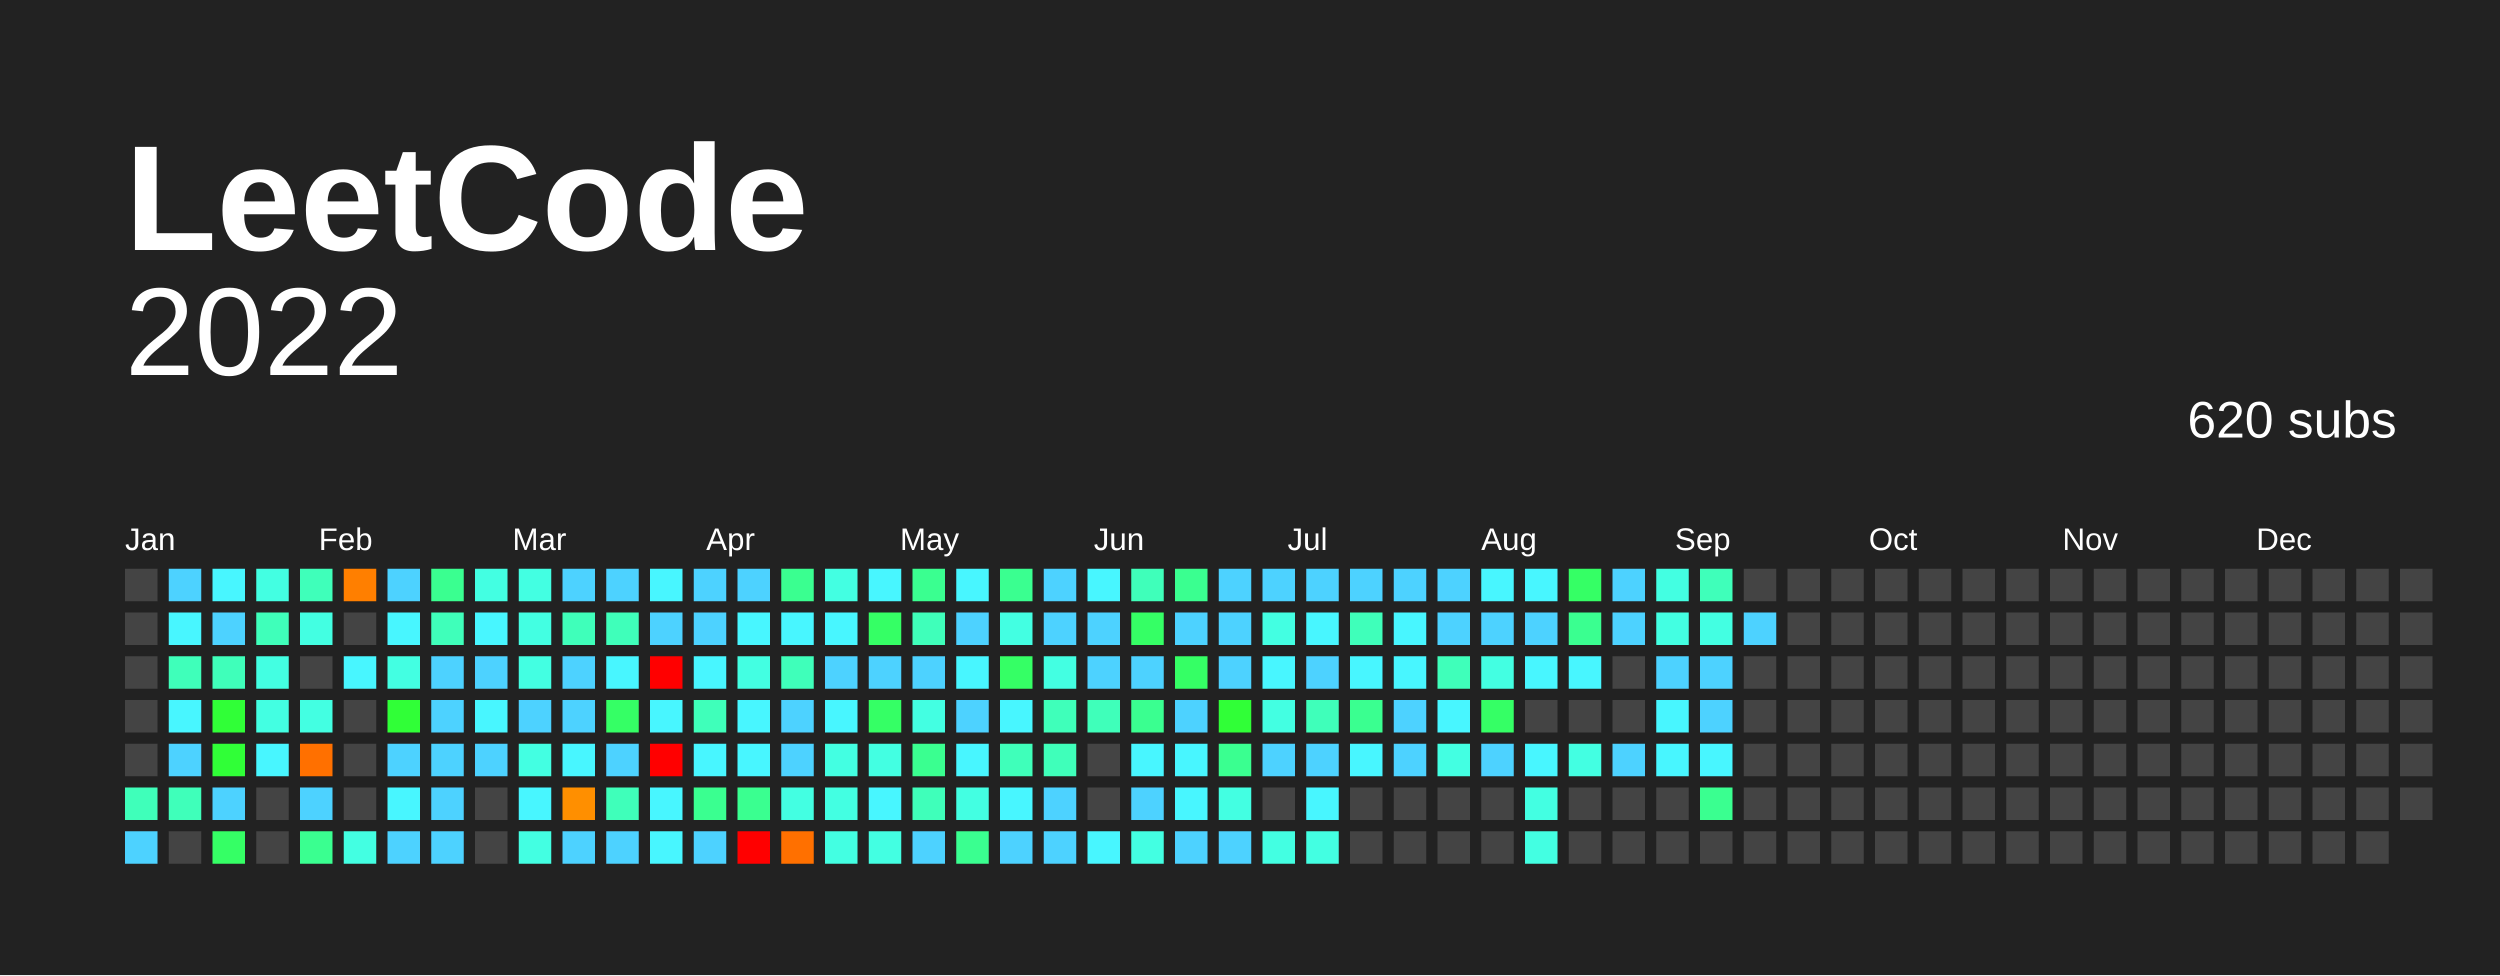
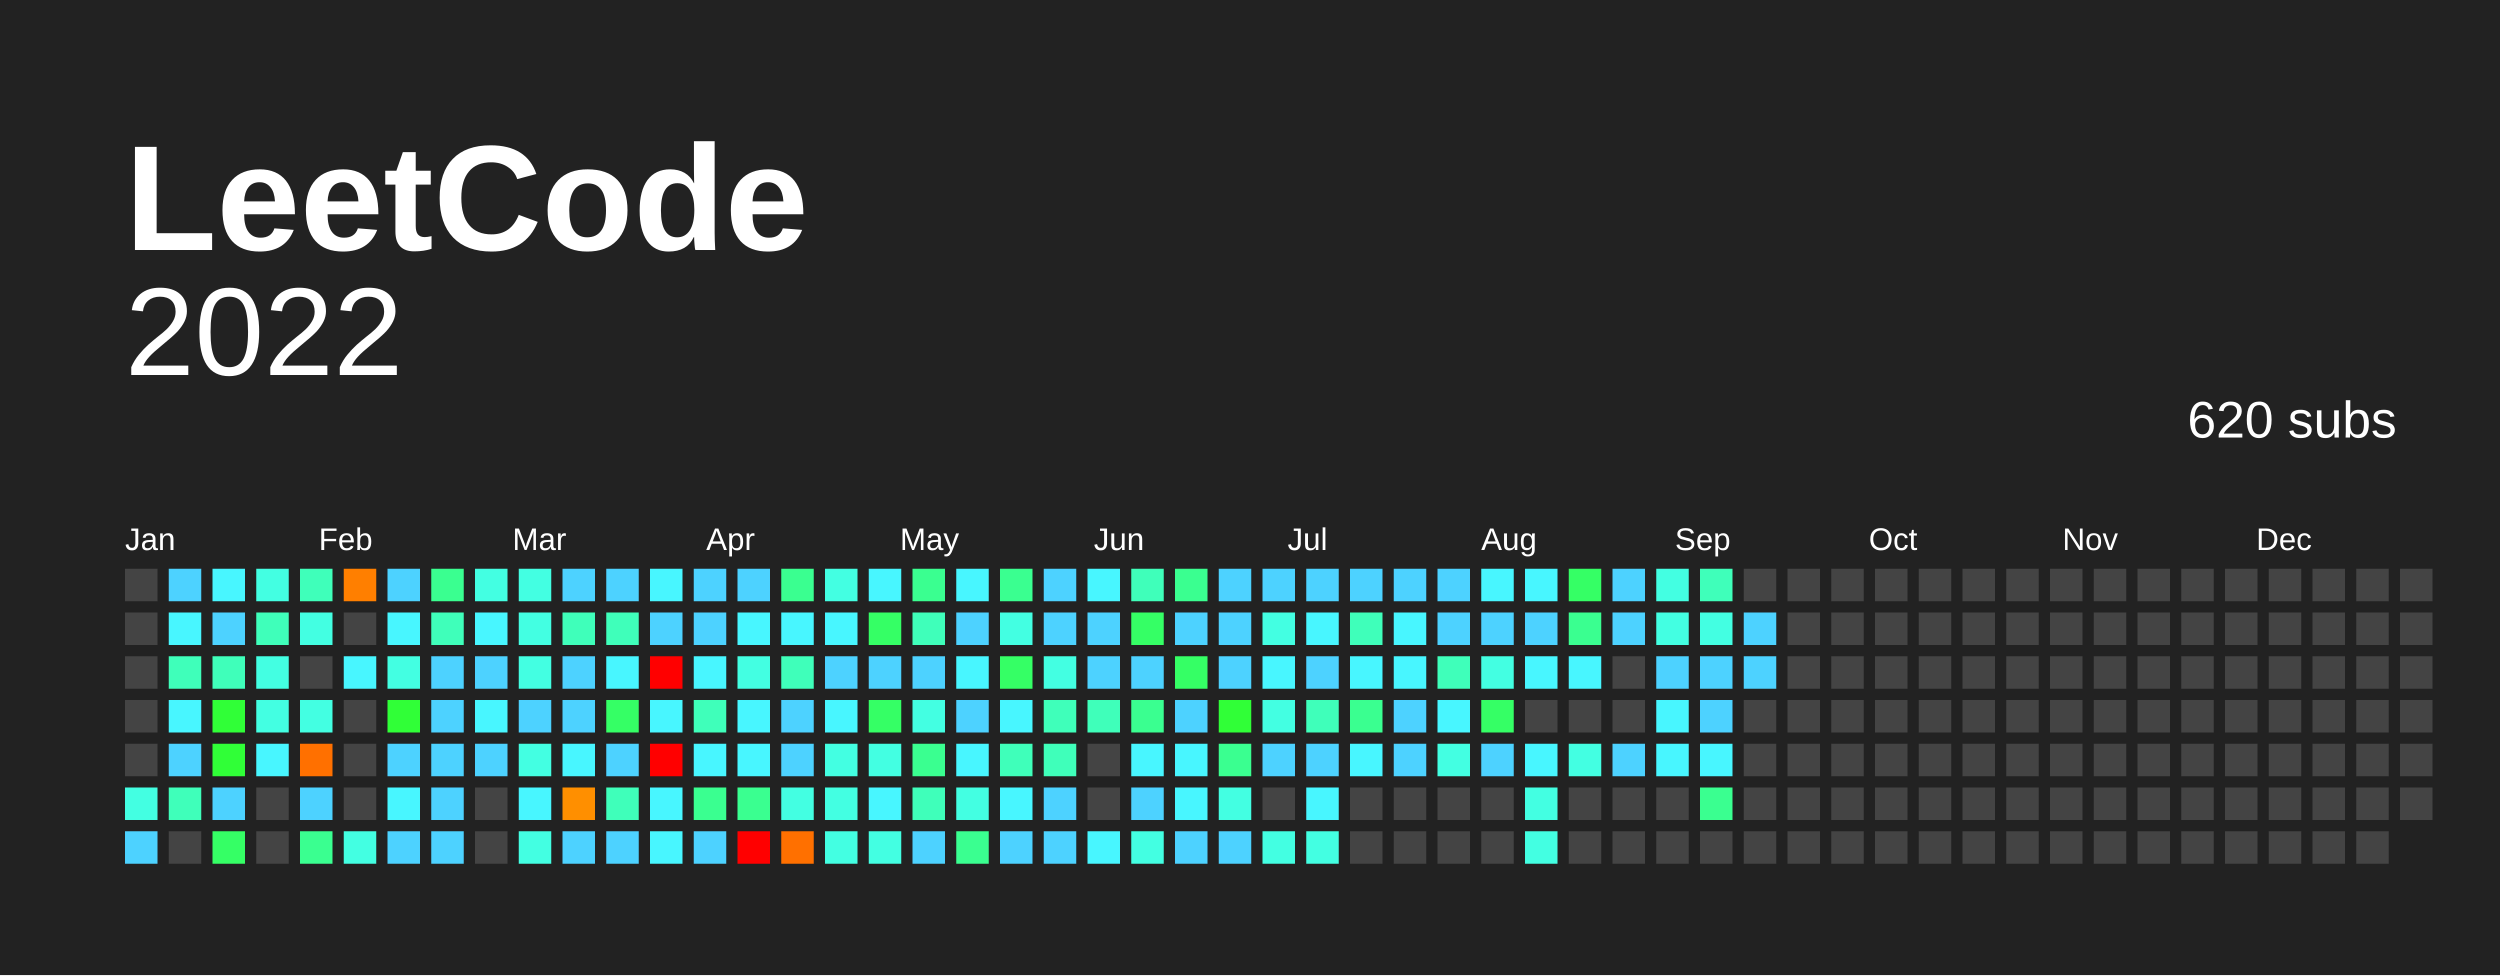
<svg xmlns="http://www.w3.org/2000/svg" baseProfile="full" height="78mm" version="1.1" viewBox="0,0,200,78" width="200mm">
  <defs />
  <rect fill="#222222" height="78" width="200" x="0" y="0" />
  <text fill="#FFFFFF" style="font-size:12px; font-family:Arial; font-weight:bold;" x="10" y="20"> LeetCode</text>
  <text alignment-baseline="hanging" fill="#FFFFFF" style="font-size:10.0px; font-family:Arial;" x="10" y="30">2022</text>
  <text alignment-baseline="hanging" fill="#FFFFFF" style="font-size:4.125px; font-family:Arial;" x="175" y="35">620 subs</text>
  <text fill="#FFFFFF" style="font-size:2.5px; font-family:Arial" x="10.0" y="44">Jan</text>
  <text fill="#FFFFFF" style="font-size:2.5px; font-family:Arial" x="25.5" y="44">Feb</text>
  <text fill="#FFFFFF" style="font-size:2.5px; font-family:Arial" x="41.0" y="44">Mar</text>
  <text fill="#FFFFFF" style="font-size:2.5px; font-family:Arial" x="56.5" y="44">Apr</text>
  <text fill="#FFFFFF" style="font-size:2.5px; font-family:Arial" x="72.0" y="44">May</text>
  <text fill="#FFFFFF" style="font-size:2.5px; font-family:Arial" x="87.5" y="44">Jun</text>
  <text fill="#FFFFFF" style="font-size:2.5px; font-family:Arial" x="103.0" y="44">Jul</text>
  <text fill="#FFFFFF" style="font-size:2.5px; font-family:Arial" x="118.5" y="44">Aug</text>
  <text fill="#FFFFFF" style="font-size:2.5px; font-family:Arial" x="134.0" y="44">Sep</text>
  <text fill="#FFFFFF" style="font-size:2.5px; font-family:Arial" x="149.5" y="44">Oct</text>
  <text fill="#FFFFFF" style="font-size:2.5px; font-family:Arial" x="165.0" y="44">Nov</text>
  <text fill="#FFFFFF" style="font-size:2.5px; font-family:Arial" x="180.5" y="44">Dec</text>
  <rect fill="#444444" height="2.6" width="2.6" x="10.0" y="45.5" />
  <rect fill="#444444" height="2.6" width="2.6" x="10.0" y="49.0" />
  <rect fill="#444444" height="2.6" width="2.6" x="10.0" y="52.5" />
  <rect fill="#444444" height="2.6" width="2.6" x="10.0" y="56.0" />
  <rect fill="#444444" height="2.6" width="2.6" x="10.0" y="59.5" />
-   <rect fill="#3fffba" height="2.6" width="2.6" x="10.0" y="63.0" />
+   <rect fill="#43ffe2" height="2.6" width="2.6" x="10.0" y="63.0" />
  <rect fill="#4dd2ff" height="2.6" width="2.6" x="10.0" y="66.5" />
  <rect fill="#4dd2ff" height="2.6" width="2.6" x="13.5" y="45.5" />
  <rect fill="#48f6ff" height="2.6" width="2.6" x="13.5" y="49.0" />
  <rect fill="#3fffba" height="2.6" width="2.6" x="13.5" y="52.5" />
  <rect fill="#48f6ff" height="2.6" width="2.6" x="13.5" y="56.0" />
  <rect fill="#4dd2ff" height="2.6" width="2.6" x="13.5" y="59.5" />
  <rect fill="#3fffba" height="2.6" width="2.6" x="13.5" y="63.0" />
  <rect fill="#444444" height="2.6" width="2.6" x="13.5" y="66.5" />
  <rect fill="#48f6ff" height="2.6" width="2.6" x="17.0" y="45.5" />
  <rect fill="#4dd2ff" height="2.6" width="2.6" x="17.0" y="49.0" />
  <rect fill="#3fffba" height="2.6" width="2.6" x="17.0" y="52.5" />
  <rect fill="#30ff37" height="2.6" width="2.6" x="17.0" y="56.0" />
  <rect fill="#30ff37" height="2.6" width="2.6" x="17.0" y="59.5" />
  <rect fill="#4dd2ff" height="2.6" width="2.6" x="17.0" y="63.0" />
  <rect fill="#35ff65" height="2.6" width="2.6" x="17.0" y="66.5" />
  <rect fill="#43ffe2" height="2.6" width="2.6" x="20.5" y="45.5" />
  <rect fill="#3fffba" height="2.6" width="2.6" x="20.5" y="49.0" />
  <rect fill="#43ffe2" height="2.6" width="2.6" x="20.5" y="52.5" />
  <rect fill="#43ffe2" height="2.6" width="2.6" x="20.5" y="56.0" />
  <rect fill="#48f6ff" height="2.6" width="2.6" x="20.5" y="59.5" />
  <rect fill="#444444" height="2.6" width="2.6" x="20.5" y="63.0" />
  <rect fill="#444444" height="2.6" width="2.6" x="20.5" y="66.5" />
  <rect fill="#3fffba" height="2.6" width="2.6" x="24.0" y="45.5" />
  <rect fill="#43ffe2" height="2.6" width="2.6" x="24.0" y="49.0" />
  <rect fill="#444444" height="2.6" width="2.6" x="24.0" y="52.5" />
  <rect fill="#43ffe2" height="2.6" width="2.6" x="24.0" y="56.0" />
  <rect fill="#ff7000" height="2.6" width="2.6" x="24.0" y="59.5" />
  <rect fill="#4dd2ff" height="2.6" width="2.6" x="24.0" y="63.0" />
  <rect fill="#3aff90" height="2.6" width="2.6" x="24.0" y="66.5" />
  <rect fill="#ff7f00" height="2.6" width="2.6" x="27.5" y="45.5" />
  <rect fill="#444444" height="2.6" width="2.6" x="27.5" y="49.0" />
  <rect fill="#48f6ff" height="2.6" width="2.6" x="27.5" y="52.5" />
  <rect fill="#444444" height="2.6" width="2.6" x="27.5" y="56.0" />
  <rect fill="#444444" height="2.6" width="2.6" x="27.5" y="59.5" />
  <rect fill="#444444" height="2.6" width="2.6" x="27.5" y="63.0" />
  <rect fill="#43ffe2" height="2.6" width="2.6" x="27.5" y="66.5" />
  <rect fill="#4dd2ff" height="2.6" width="2.6" x="31.0" y="45.5" />
  <rect fill="#48f6ff" height="2.6" width="2.6" x="31.0" y="49.0" />
  <rect fill="#43ffe2" height="2.6" width="2.6" x="31.0" y="52.5" />
  <rect fill="#30ff37" height="2.6" width="2.6" x="31.0" y="56.0" />
  <rect fill="#4dd2ff" height="2.6" width="2.6" x="31.0" y="59.5" />
  <rect fill="#48f6ff" height="2.6" width="2.6" x="31.0" y="63.0" />
  <rect fill="#4dd2ff" height="2.6" width="2.6" x="31.0" y="66.5" />
  <rect fill="#3aff90" height="2.6" width="2.6" x="34.5" y="45.5" />
  <rect fill="#3fffba" height="2.6" width="2.6" x="34.5" y="49.0" />
  <rect fill="#4dd2ff" height="2.6" width="2.6" x="34.5" y="52.5" />
  <rect fill="#4dd2ff" height="2.6" width="2.6" x="34.5" y="56.0" />
  <rect fill="#4dd2ff" height="2.6" width="2.6" x="34.5" y="59.5" />
  <rect fill="#4dd2ff" height="2.6" width="2.6" x="34.5" y="63.0" />
  <rect fill="#4dd2ff" height="2.6" width="2.6" x="34.5" y="66.5" />
  <rect fill="#43ffe2" height="2.6" width="2.6" x="38.0" y="45.5" />
  <rect fill="#48f6ff" height="2.6" width="2.6" x="38.0" y="49.0" />
  <rect fill="#4dd2ff" height="2.6" width="2.6" x="38.0" y="52.5" />
  <rect fill="#48f6ff" height="2.6" width="2.6" x="38.0" y="56.0" />
  <rect fill="#4dd2ff" height="2.6" width="2.6" x="38.0" y="59.5" />
  <rect fill="#444444" height="2.6" width="2.6" x="38.0" y="63.0" />
  <rect fill="#444444" height="2.6" width="2.6" x="38.0" y="66.5" />
  <rect fill="#43ffe2" height="2.6" width="2.6" x="41.5" y="45.5" />
  <rect fill="#43ffe2" height="2.6" width="2.6" x="41.5" y="49.0" />
  <rect fill="#43ffe2" height="2.6" width="2.6" x="41.5" y="52.5" />
  <rect fill="#4dd2ff" height="2.6" width="2.6" x="41.5" y="56.0" />
  <rect fill="#43ffe2" height="2.6" width="2.6" x="41.5" y="59.5" />
  <rect fill="#48f6ff" height="2.6" width="2.6" x="41.5" y="63.0" />
  <rect fill="#43ffe2" height="2.6" width="2.6" x="41.5" y="66.5" />
  <rect fill="#4dd2ff" height="2.6" width="2.6" x="45.0" y="45.5" />
  <rect fill="#3fffba" height="2.6" width="2.6" x="45.0" y="49.0" />
  <rect fill="#4dd2ff" height="2.6" width="2.6" x="45.0" y="52.5" />
  <rect fill="#4dd2ff" height="2.6" width="2.6" x="45.0" y="56.0" />
  <rect fill="#48f6ff" height="2.6" width="2.6" x="45.0" y="59.5" />
  <rect fill="#ff8f00" height="2.6" width="2.6" x="45.0" y="63.0" />
  <rect fill="#4dd2ff" height="2.6" width="2.6" x="45.0" y="66.5" />
  <rect fill="#4dd2ff" height="2.6" width="2.6" x="48.5" y="45.5" />
  <rect fill="#3fffba" height="2.6" width="2.6" x="48.5" y="49.0" />
  <rect fill="#48f6ff" height="2.6" width="2.6" x="48.5" y="52.5" />
  <rect fill="#35ff65" height="2.6" width="2.6" x="48.5" y="56.0" />
  <rect fill="#4dd2ff" height="2.6" width="2.6" x="48.5" y="59.5" />
  <rect fill="#3fffba" height="2.6" width="2.6" x="48.5" y="63.0" />
  <rect fill="#4dd2ff" height="2.6" width="2.6" x="48.5" y="66.5" />
  <rect fill="#48f6ff" height="2.6" width="2.6" x="52.0" y="45.5" />
  <rect fill="#4dd2ff" height="2.6" width="2.6" x="52.0" y="49.0" />
  <rect fill="red" height="2.6" width="2.6" x="52.0" y="52.5" />
  <rect fill="#48f6ff" height="2.6" width="2.6" x="52.0" y="56.0" />
  <rect fill="red" height="2.6" width="2.6" x="52.0" y="59.5" />
  <rect fill="#48f6ff" height="2.6" width="2.6" x="52.0" y="63.0" />
  <rect fill="#48f6ff" height="2.6" width="2.6" x="52.0" y="66.5" />
  <rect fill="#4dd2ff" height="2.6" width="2.6" x="55.5" y="45.5" />
  <rect fill="#4dd2ff" height="2.6" width="2.6" x="55.5" y="49.0" />
  <rect fill="#48f6ff" height="2.6" width="2.6" x="55.5" y="52.5" />
  <rect fill="#3fffba" height="2.6" width="2.6" x="55.5" y="56.0" />
  <rect fill="#48f6ff" height="2.6" width="2.6" x="55.5" y="59.5" />
  <rect fill="#3aff90" height="2.6" width="2.6" x="55.5" y="63.0" />
  <rect fill="#4dd2ff" height="2.6" width="2.6" x="55.5" y="66.5" />
  <rect fill="#4dd2ff" height="2.6" width="2.6" x="59.0" y="45.5" />
  <rect fill="#48f6ff" height="2.6" width="2.6" x="59.0" y="49.0" />
  <rect fill="#43ffe2" height="2.6" width="2.6" x="59.0" y="52.5" />
  <rect fill="#48f6ff" height="2.6" width="2.6" x="59.0" y="56.0" />
  <rect fill="#48f6ff" height="2.6" width="2.6" x="59.0" y="59.5" />
  <rect fill="#3aff90" height="2.6" width="2.6" x="59.0" y="63.0" />
  <rect fill="red" height="2.6" width="2.6" x="59.0" y="66.5" />
  <rect fill="#3aff90" height="2.6" width="2.6" x="62.5" y="45.5" />
  <rect fill="#48f6ff" height="2.6" width="2.6" x="62.5" y="49.0" />
  <rect fill="#3fffba" height="2.6" width="2.6" x="62.5" y="52.5" />
  <rect fill="#4dd2ff" height="2.6" width="2.6" x="62.5" y="56.0" />
  <rect fill="#4dd2ff" height="2.6" width="2.6" x="62.5" y="59.5" />
  <rect fill="#43ffe2" height="2.6" width="2.6" x="62.5" y="63.0" />
  <rect fill="#ff7000" height="2.6" width="2.6" x="62.5" y="66.5" />
  <rect fill="#43ffe2" height="2.6" width="2.6" x="66.0" y="45.5" />
  <rect fill="#48f6ff" height="2.6" width="2.6" x="66.0" y="49.0" />
  <rect fill="#4dd2ff" height="2.6" width="2.6" x="66.0" y="52.5" />
  <rect fill="#48f6ff" height="2.6" width="2.6" x="66.0" y="56.0" />
  <rect fill="#43ffe2" height="2.6" width="2.6" x="66.0" y="59.5" />
  <rect fill="#43ffe2" height="2.6" width="2.6" x="66.0" y="63.0" />
  <rect fill="#43ffe2" height="2.6" width="2.6" x="66.0" y="66.5" />
  <rect fill="#48f6ff" height="2.6" width="2.6" x="69.5" y="45.5" />
  <rect fill="#35ff65" height="2.6" width="2.6" x="69.5" y="49.0" />
  <rect fill="#4dd2ff" height="2.6" width="2.6" x="69.5" y="52.5" />
  <rect fill="#35ff65" height="2.6" width="2.6" x="69.5" y="56.0" />
  <rect fill="#43ffe2" height="2.6" width="2.6" x="69.5" y="59.5" />
  <rect fill="#48f6ff" height="2.6" width="2.6" x="69.5" y="63.0" />
  <rect fill="#43ffe2" height="2.6" width="2.6" x="69.5" y="66.5" />
  <rect fill="#3aff90" height="2.6" width="2.6" x="73.0" y="45.5" />
  <rect fill="#3fffba" height="2.6" width="2.6" x="73.0" y="49.0" />
  <rect fill="#4dd2ff" height="2.6" width="2.6" x="73.0" y="52.5" />
  <rect fill="#43ffe2" height="2.6" width="2.6" x="73.0" y="56.0" />
  <rect fill="#3aff90" height="2.6" width="2.6" x="73.0" y="59.5" />
  <rect fill="#3fffba" height="2.6" width="2.6" x="73.0" y="63.0" />
  <rect fill="#4dd2ff" height="2.6" width="2.6" x="73.0" y="66.5" />
  <rect fill="#48f6ff" height="2.6" width="2.6" x="76.5" y="45.5" />
  <rect fill="#4dd2ff" height="2.6" width="2.6" x="76.5" y="49.0" />
  <rect fill="#48f6ff" height="2.6" width="2.6" x="76.5" y="52.5" />
  <rect fill="#4dd2ff" height="2.6" width="2.6" x="76.5" y="56.0" />
  <rect fill="#48f6ff" height="2.6" width="2.6" x="76.5" y="59.5" />
  <rect fill="#43ffe2" height="2.6" width="2.6" x="76.5" y="63.0" />
  <rect fill="#3aff90" height="2.6" width="2.6" x="76.5" y="66.5" />
  <rect fill="#3aff90" height="2.6" width="2.6" x="80.0" y="45.5" />
  <rect fill="#43ffe2" height="2.6" width="2.6" x="80.0" y="49.0" />
  <rect fill="#35ff65" height="2.6" width="2.6" x="80.0" y="52.5" />
  <rect fill="#48f6ff" height="2.6" width="2.6" x="80.0" y="56.0" />
  <rect fill="#3fffba" height="2.6" width="2.6" x="80.0" y="59.5" />
  <rect fill="#48f6ff" height="2.6" width="2.6" x="80.0" y="63.0" />
  <rect fill="#4dd2ff" height="2.6" width="2.6" x="80.0" y="66.5" />
  <rect fill="#4dd2ff" height="2.6" width="2.6" x="83.5" y="45.5" />
  <rect fill="#4dd2ff" height="2.6" width="2.6" x="83.5" y="49.0" />
  <rect fill="#43ffe2" height="2.6" width="2.6" x="83.5" y="52.5" />
  <rect fill="#3fffba" height="2.6" width="2.6" x="83.5" y="56.0" />
  <rect fill="#3fffba" height="2.6" width="2.6" x="83.5" y="59.5" />
  <rect fill="#4dd2ff" height="2.6" width="2.6" x="83.5" y="63.0" />
  <rect fill="#4dd2ff" height="2.6" width="2.6" x="83.5" y="66.5" />
  <rect fill="#48f6ff" height="2.6" width="2.6" x="87.0" y="45.5" />
  <rect fill="#4dd2ff" height="2.6" width="2.6" x="87.0" y="49.0" />
  <rect fill="#4dd2ff" height="2.6" width="2.6" x="87.0" y="52.5" />
  <rect fill="#3fffba" height="2.6" width="2.6" x="87.0" y="56.0" />
  <rect fill="#444444" height="2.6" width="2.6" x="87.0" y="59.5" />
  <rect fill="#444444" height="2.6" width="2.6" x="87.0" y="63.0" />
  <rect fill="#48f6ff" height="2.6" width="2.6" x="87.0" y="66.5" />
  <rect fill="#3fffba" height="2.6" width="2.6" x="90.5" y="45.5" />
  <rect fill="#35ff65" height="2.6" width="2.6" x="90.5" y="49.0" />
  <rect fill="#4dd2ff" height="2.6" width="2.6" x="90.5" y="52.5" />
  <rect fill="#3aff90" height="2.6" width="2.6" x="90.5" y="56.0" />
  <rect fill="#48f6ff" height="2.6" width="2.6" x="90.5" y="59.5" />
  <rect fill="#4dd2ff" height="2.6" width="2.6" x="90.5" y="63.0" />
  <rect fill="#43ffe2" height="2.6" width="2.6" x="90.5" y="66.5" />
  <rect fill="#3aff90" height="2.6" width="2.6" x="94.0" y="45.5" />
  <rect fill="#4dd2ff" height="2.6" width="2.6" x="94.0" y="49.0" />
  <rect fill="#35ff65" height="2.6" width="2.6" x="94.0" y="52.5" />
  <rect fill="#4dd2ff" height="2.6" width="2.6" x="94.0" y="56.0" />
  <rect fill="#48f6ff" height="2.6" width="2.6" x="94.0" y="59.5" />
  <rect fill="#48f6ff" height="2.6" width="2.6" x="94.0" y="63.0" />
  <rect fill="#4dd2ff" height="2.6" width="2.6" x="94.0" y="66.5" />
  <rect fill="#4dd2ff" height="2.6" width="2.6" x="97.5" y="45.5" />
  <rect fill="#4dd2ff" height="2.6" width="2.6" x="97.5" y="49.0" />
  <rect fill="#4dd2ff" height="2.6" width="2.6" x="97.5" y="52.5" />
  <rect fill="#30ff37" height="2.6" width="2.6" x="97.5" y="56.0" />
  <rect fill="#3aff90" height="2.6" width="2.6" x="97.5" y="59.5" />
  <rect fill="#43ffe2" height="2.6" width="2.6" x="97.5" y="63.0" />
  <rect fill="#4dd2ff" height="2.6" width="2.6" x="97.5" y="66.5" />
  <rect fill="#4dd2ff" height="2.6" width="2.6" x="101.0" y="45.5" />
  <rect fill="#43ffe2" height="2.6" width="2.6" x="101.0" y="49.0" />
  <rect fill="#48f6ff" height="2.6" width="2.6" x="101.0" y="52.5" />
  <rect fill="#43ffe2" height="2.6" width="2.6" x="101.0" y="56.0" />
  <rect fill="#4dd2ff" height="2.6" width="2.6" x="101.0" y="59.5" />
  <rect fill="#444444" height="2.6" width="2.6" x="101.0" y="63.0" />
  <rect fill="#43ffe2" height="2.6" width="2.6" x="101.0" y="66.5" />
  <rect fill="#4dd2ff" height="2.6" width="2.6" x="104.5" y="45.5" />
  <rect fill="#48f6ff" height="2.6" width="2.6" x="104.5" y="49.0" />
  <rect fill="#4dd2ff" height="2.6" width="2.6" x="104.5" y="52.5" />
  <rect fill="#3fffba" height="2.6" width="2.6" x="104.5" y="56.0" />
  <rect fill="#4dd2ff" height="2.6" width="2.6" x="104.5" y="59.5" />
  <rect fill="#48f6ff" height="2.6" width="2.6" x="104.5" y="63.0" />
  <rect fill="#43ffe2" height="2.6" width="2.6" x="104.5" y="66.5" />
  <rect fill="#4dd2ff" height="2.6" width="2.6" x="108.0" y="45.5" />
  <rect fill="#3fffba" height="2.6" width="2.6" x="108.0" y="49.0" />
  <rect fill="#48f6ff" height="2.6" width="2.6" x="108.0" y="52.5" />
  <rect fill="#3aff90" height="2.6" width="2.6" x="108.0" y="56.0" />
  <rect fill="#48f6ff" height="2.6" width="2.6" x="108.0" y="59.5" />
  <rect fill="#444444" height="2.6" width="2.6" x="108.0" y="63.0" />
  <rect fill="#444444" height="2.6" width="2.6" x="108.0" y="66.5" />
  <rect fill="#4dd2ff" height="2.6" width="2.6" x="111.5" y="45.5" />
  <rect fill="#48f6ff" height="2.6" width="2.6" x="111.5" y="49.0" />
  <rect fill="#48f6ff" height="2.6" width="2.6" x="111.5" y="52.5" />
  <rect fill="#4dd2ff" height="2.6" width="2.6" x="111.5" y="56.0" />
  <rect fill="#4dd2ff" height="2.6" width="2.6" x="111.5" y="59.5" />
  <rect fill="#444444" height="2.6" width="2.6" x="111.5" y="63.0" />
  <rect fill="#444444" height="2.6" width="2.6" x="111.5" y="66.5" />
  <rect fill="#4dd2ff" height="2.6" width="2.6" x="115.0" y="45.5" />
  <rect fill="#4dd2ff" height="2.6" width="2.6" x="115.0" y="49.0" />
  <rect fill="#3fffba" height="2.6" width="2.6" x="115.0" y="52.5" />
  <rect fill="#48f6ff" height="2.6" width="2.6" x="115.0" y="56.0" />
  <rect fill="#43ffe2" height="2.6" width="2.6" x="115.0" y="59.5" />
  <rect fill="#444444" height="2.6" width="2.6" x="115.0" y="63.0" />
  <rect fill="#444444" height="2.6" width="2.6" x="115.0" y="66.5" />
  <rect fill="#48f6ff" height="2.6" width="2.6" x="118.5" y="45.5" />
  <rect fill="#4dd2ff" height="2.6" width="2.6" x="118.5" y="49.0" />
  <rect fill="#43ffe2" height="2.6" width="2.6" x="118.5" y="52.5" />
  <rect fill="#35ff65" height="2.6" width="2.6" x="118.5" y="56.0" />
  <rect fill="#4dd2ff" height="2.6" width="2.6" x="118.5" y="59.5" />
  <rect fill="#444444" height="2.6" width="2.6" x="118.5" y="63.0" />
  <rect fill="#444444" height="2.6" width="2.6" x="118.5" y="66.5" />
  <rect fill="#48f6ff" height="2.6" width="2.6" x="122.0" y="45.5" />
  <rect fill="#4dd2ff" height="2.6" width="2.6" x="122.0" y="49.0" />
  <rect fill="#48f6ff" height="2.6" width="2.6" x="122.0" y="52.5" />
  <rect fill="#444444" height="2.6" width="2.6" x="122.0" y="56.0" />
  <rect fill="#48f6ff" height="2.6" width="2.6" x="122.0" y="59.5" />
  <rect fill="#43ffe2" height="2.6" width="2.6" x="122.0" y="63.0" />
  <rect fill="#43ffe2" height="2.6" width="2.6" x="122.0" y="66.5" />
  <rect fill="#35ff65" height="2.6" width="2.6" x="125.5" y="45.5" />
  <rect fill="#3aff90" height="2.6" width="2.6" x="125.5" y="49.0" />
  <rect fill="#48f6ff" height="2.6" width="2.6" x="125.5" y="52.5" />
  <rect fill="#444444" height="2.6" width="2.6" x="125.5" y="56.0" />
  <rect fill="#43ffe2" height="2.6" width="2.6" x="125.5" y="59.5" />
  <rect fill="#444444" height="2.6" width="2.6" x="125.5" y="63.0" />
  <rect fill="#444444" height="2.6" width="2.6" x="125.5" y="66.5" />
  <rect fill="#4dd2ff" height="2.6" width="2.6" x="129.0" y="45.5" />
  <rect fill="#4dd2ff" height="2.6" width="2.6" x="129.0" y="49.0" />
  <rect fill="#444444" height="2.6" width="2.6" x="129.0" y="52.5" />
  <rect fill="#444444" height="2.6" width="2.6" x="129.0" y="56.0" />
  <rect fill="#4dd2ff" height="2.6" width="2.6" x="129.0" y="59.5" />
  <rect fill="#444444" height="2.6" width="2.6" x="129.0" y="63.0" />
  <rect fill="#444444" height="2.6" width="2.6" x="129.0" y="66.5" />
  <rect fill="#43ffe2" height="2.6" width="2.6" x="132.5" y="45.5" />
  <rect fill="#43ffe2" height="2.6" width="2.6" x="132.5" y="49.0" />
  <rect fill="#4dd2ff" height="2.6" width="2.6" x="132.5" y="52.5" />
  <rect fill="#48f6ff" height="2.6" width="2.6" x="132.5" y="56.0" />
  <rect fill="#48f6ff" height="2.6" width="2.6" x="132.5" y="59.5" />
  <rect fill="#444444" height="2.6" width="2.6" x="132.5" y="63.0" />
  <rect fill="#444444" height="2.6" width="2.6" x="132.5" y="66.5" />
  <rect fill="#3fffba" height="2.6" width="2.6" x="136.0" y="45.5" />
  <rect fill="#43ffe2" height="2.6" width="2.6" x="136.0" y="49.0" />
  <rect fill="#4dd2ff" height="2.6" width="2.6" x="136.0" y="52.5" />
  <rect fill="#4dd2ff" height="2.6" width="2.6" x="136.0" y="56.0" />
  <rect fill="#48f6ff" height="2.6" width="2.6" x="136.0" y="59.5" />
  <rect fill="#3aff90" height="2.6" width="2.6" x="136.0" y="63.0" />
  <rect fill="#444444" height="2.6" width="2.6" x="136.0" y="66.5" />
  <rect fill="#444444" height="2.6" width="2.6" x="139.5" y="45.5" />
  <rect fill="#4dd2ff" height="2.6" width="2.6" x="139.5" y="49.0" />
-   <rect fill="#444444" height="2.6" width="2.6" x="139.5" y="52.5" />
+   <rect fill="#4dd2ff" height="2.6" width="2.6" x="139.5" y="52.5" />
  <rect fill="#444444" height="2.6" width="2.6" x="139.5" y="56.0" />
  <rect fill="#444444" height="2.6" width="2.6" x="139.5" y="59.5" />
  <rect fill="#444444" height="2.6" width="2.6" x="139.5" y="63.0" />
  <rect fill="#444444" height="2.6" width="2.6" x="139.5" y="66.5" />
  <rect fill="#444444" height="2.6" width="2.6" x="143.0" y="45.5" />
  <rect fill="#444444" height="2.6" width="2.6" x="143.0" y="49.0" />
  <rect fill="#444444" height="2.6" width="2.6" x="143.0" y="52.5" />
  <rect fill="#444444" height="2.6" width="2.6" x="143.0" y="56.0" />
  <rect fill="#444444" height="2.6" width="2.6" x="143.0" y="59.5" />
  <rect fill="#444444" height="2.6" width="2.6" x="143.0" y="63.0" />
  <rect fill="#444444" height="2.6" width="2.6" x="143.0" y="66.5" />
  <rect fill="#444444" height="2.6" width="2.6" x="146.5" y="45.5" />
  <rect fill="#444444" height="2.6" width="2.6" x="146.5" y="49.0" />
  <rect fill="#444444" height="2.6" width="2.6" x="146.5" y="52.5" />
  <rect fill="#444444" height="2.6" width="2.6" x="146.5" y="56.0" />
  <rect fill="#444444" height="2.6" width="2.6" x="146.5" y="59.5" />
  <rect fill="#444444" height="2.6" width="2.6" x="146.5" y="63.0" />
  <rect fill="#444444" height="2.6" width="2.6" x="146.5" y="66.5" />
  <rect fill="#444444" height="2.6" width="2.6" x="150.0" y="45.5" />
  <rect fill="#444444" height="2.6" width="2.6" x="150.0" y="49.0" />
  <rect fill="#444444" height="2.6" width="2.6" x="150.0" y="52.5" />
  <rect fill="#444444" height="2.6" width="2.6" x="150.0" y="56.0" />
  <rect fill="#444444" height="2.6" width="2.6" x="150.0" y="59.5" />
  <rect fill="#444444" height="2.6" width="2.6" x="150.0" y="63.0" />
  <rect fill="#444444" height="2.6" width="2.6" x="150.0" y="66.5" />
  <rect fill="#444444" height="2.6" width="2.6" x="153.5" y="45.5" />
  <rect fill="#444444" height="2.6" width="2.6" x="153.5" y="49.0" />
  <rect fill="#444444" height="2.6" width="2.6" x="153.5" y="52.5" />
  <rect fill="#444444" height="2.6" width="2.6" x="153.5" y="56.0" />
  <rect fill="#444444" height="2.6" width="2.6" x="153.5" y="59.5" />
  <rect fill="#444444" height="2.6" width="2.6" x="153.5" y="63.0" />
  <rect fill="#444444" height="2.6" width="2.6" x="153.5" y="66.5" />
  <rect fill="#444444" height="2.6" width="2.6" x="157.0" y="45.5" />
  <rect fill="#444444" height="2.6" width="2.6" x="157.0" y="49.0" />
  <rect fill="#444444" height="2.6" width="2.6" x="157.0" y="52.5" />
  <rect fill="#444444" height="2.6" width="2.6" x="157.0" y="56.0" />
  <rect fill="#444444" height="2.6" width="2.6" x="157.0" y="59.5" />
  <rect fill="#444444" height="2.6" width="2.6" x="157.0" y="63.0" />
  <rect fill="#444444" height="2.6" width="2.6" x="157.0" y="66.5" />
  <rect fill="#444444" height="2.6" width="2.6" x="160.5" y="45.5" />
  <rect fill="#444444" height="2.6" width="2.6" x="160.5" y="49.0" />
  <rect fill="#444444" height="2.6" width="2.6" x="160.5" y="52.5" />
  <rect fill="#444444" height="2.6" width="2.6" x="160.5" y="56.0" />
  <rect fill="#444444" height="2.6" width="2.6" x="160.5" y="59.5" />
  <rect fill="#444444" height="2.6" width="2.6" x="160.5" y="63.0" />
  <rect fill="#444444" height="2.6" width="2.6" x="160.5" y="66.5" />
  <rect fill="#444444" height="2.6" width="2.6" x="164.0" y="45.5" />
  <rect fill="#444444" height="2.6" width="2.6" x="164.0" y="49.0" />
  <rect fill="#444444" height="2.6" width="2.6" x="164.0" y="52.5" />
  <rect fill="#444444" height="2.6" width="2.6" x="164.0" y="56.0" />
  <rect fill="#444444" height="2.6" width="2.6" x="164.0" y="59.5" />
  <rect fill="#444444" height="2.6" width="2.6" x="164.0" y="63.0" />
  <rect fill="#444444" height="2.6" width="2.6" x="164.0" y="66.5" />
  <rect fill="#444444" height="2.6" width="2.6" x="167.5" y="45.5" />
  <rect fill="#444444" height="2.6" width="2.6" x="167.5" y="49.0" />
  <rect fill="#444444" height="2.6" width="2.6" x="167.5" y="52.5" />
  <rect fill="#444444" height="2.6" width="2.6" x="167.5" y="56.0" />
  <rect fill="#444444" height="2.6" width="2.6" x="167.5" y="59.5" />
  <rect fill="#444444" height="2.6" width="2.6" x="167.5" y="63.0" />
  <rect fill="#444444" height="2.6" width="2.6" x="167.5" y="66.5" />
  <rect fill="#444444" height="2.6" width="2.6" x="171.0" y="45.5" />
  <rect fill="#444444" height="2.6" width="2.6" x="171.0" y="49.0" />
  <rect fill="#444444" height="2.6" width="2.6" x="171.0" y="52.5" />
  <rect fill="#444444" height="2.6" width="2.6" x="171.0" y="56.0" />
  <rect fill="#444444" height="2.6" width="2.6" x="171.0" y="59.5" />
  <rect fill="#444444" height="2.6" width="2.6" x="171.0" y="63.0" />
  <rect fill="#444444" height="2.6" width="2.6" x="171.0" y="66.5" />
  <rect fill="#444444" height="2.6" width="2.6" x="174.5" y="45.5" />
  <rect fill="#444444" height="2.6" width="2.6" x="174.5" y="49.0" />
  <rect fill="#444444" height="2.6" width="2.6" x="174.5" y="52.5" />
  <rect fill="#444444" height="2.6" width="2.6" x="174.5" y="56.0" />
  <rect fill="#444444" height="2.6" width="2.6" x="174.5" y="59.5" />
  <rect fill="#444444" height="2.6" width="2.6" x="174.5" y="63.0" />
  <rect fill="#444444" height="2.6" width="2.6" x="174.5" y="66.5" />
  <rect fill="#444444" height="2.6" width="2.6" x="178.0" y="45.5" />
  <rect fill="#444444" height="2.6" width="2.6" x="178.0" y="49.0" />
  <rect fill="#444444" height="2.6" width="2.6" x="178.0" y="52.5" />
  <rect fill="#444444" height="2.6" width="2.6" x="178.0" y="56.0" />
  <rect fill="#444444" height="2.6" width="2.6" x="178.0" y="59.5" />
  <rect fill="#444444" height="2.6" width="2.6" x="178.0" y="63.0" />
  <rect fill="#444444" height="2.6" width="2.6" x="178.0" y="66.5" />
  <rect fill="#444444" height="2.6" width="2.6" x="181.5" y="45.5" />
  <rect fill="#444444" height="2.6" width="2.6" x="181.5" y="49.0" />
  <rect fill="#444444" height="2.6" width="2.6" x="181.5" y="52.5" />
  <rect fill="#444444" height="2.6" width="2.6" x="181.5" y="56.0" />
  <rect fill="#444444" height="2.6" width="2.6" x="181.5" y="59.5" />
  <rect fill="#444444" height="2.6" width="2.6" x="181.5" y="63.0" />
  <rect fill="#444444" height="2.6" width="2.6" x="181.5" y="66.5" />
  <rect fill="#444444" height="2.6" width="2.6" x="185.0" y="45.5" />
  <rect fill="#444444" height="2.6" width="2.6" x="185.0" y="49.0" />
  <rect fill="#444444" height="2.6" width="2.6" x="185.0" y="52.5" />
  <rect fill="#444444" height="2.6" width="2.6" x="185.0" y="56.0" />
  <rect fill="#444444" height="2.6" width="2.6" x="185.0" y="59.5" />
  <rect fill="#444444" height="2.6" width="2.6" x="185.0" y="63.0" />
  <rect fill="#444444" height="2.6" width="2.6" x="185.0" y="66.5" />
  <rect fill="#444444" height="2.6" width="2.6" x="188.5" y="45.5" />
  <rect fill="#444444" height="2.6" width="2.6" x="188.5" y="49.0" />
  <rect fill="#444444" height="2.6" width="2.6" x="188.5" y="52.5" />
  <rect fill="#444444" height="2.6" width="2.6" x="188.5" y="56.0" />
  <rect fill="#444444" height="2.6" width="2.6" x="188.5" y="59.5" />
  <rect fill="#444444" height="2.6" width="2.6" x="188.5" y="63.0" />
  <rect fill="#444444" height="2.6" width="2.6" x="188.5" y="66.5" />
  <rect fill="#444444" height="2.6" width="2.6" x="192.0" y="45.5" />
  <rect fill="#444444" height="2.6" width="2.6" x="192.0" y="49.0" />
  <rect fill="#444444" height="2.6" width="2.6" x="192.0" y="52.5" />
  <rect fill="#444444" height="2.6" width="2.6" x="192.0" y="56.0" />
  <rect fill="#444444" height="2.6" width="2.6" x="192.0" y="59.5" />
  <rect fill="#444444" height="2.6" width="2.6" x="192.0" y="63.0" />
</svg>
